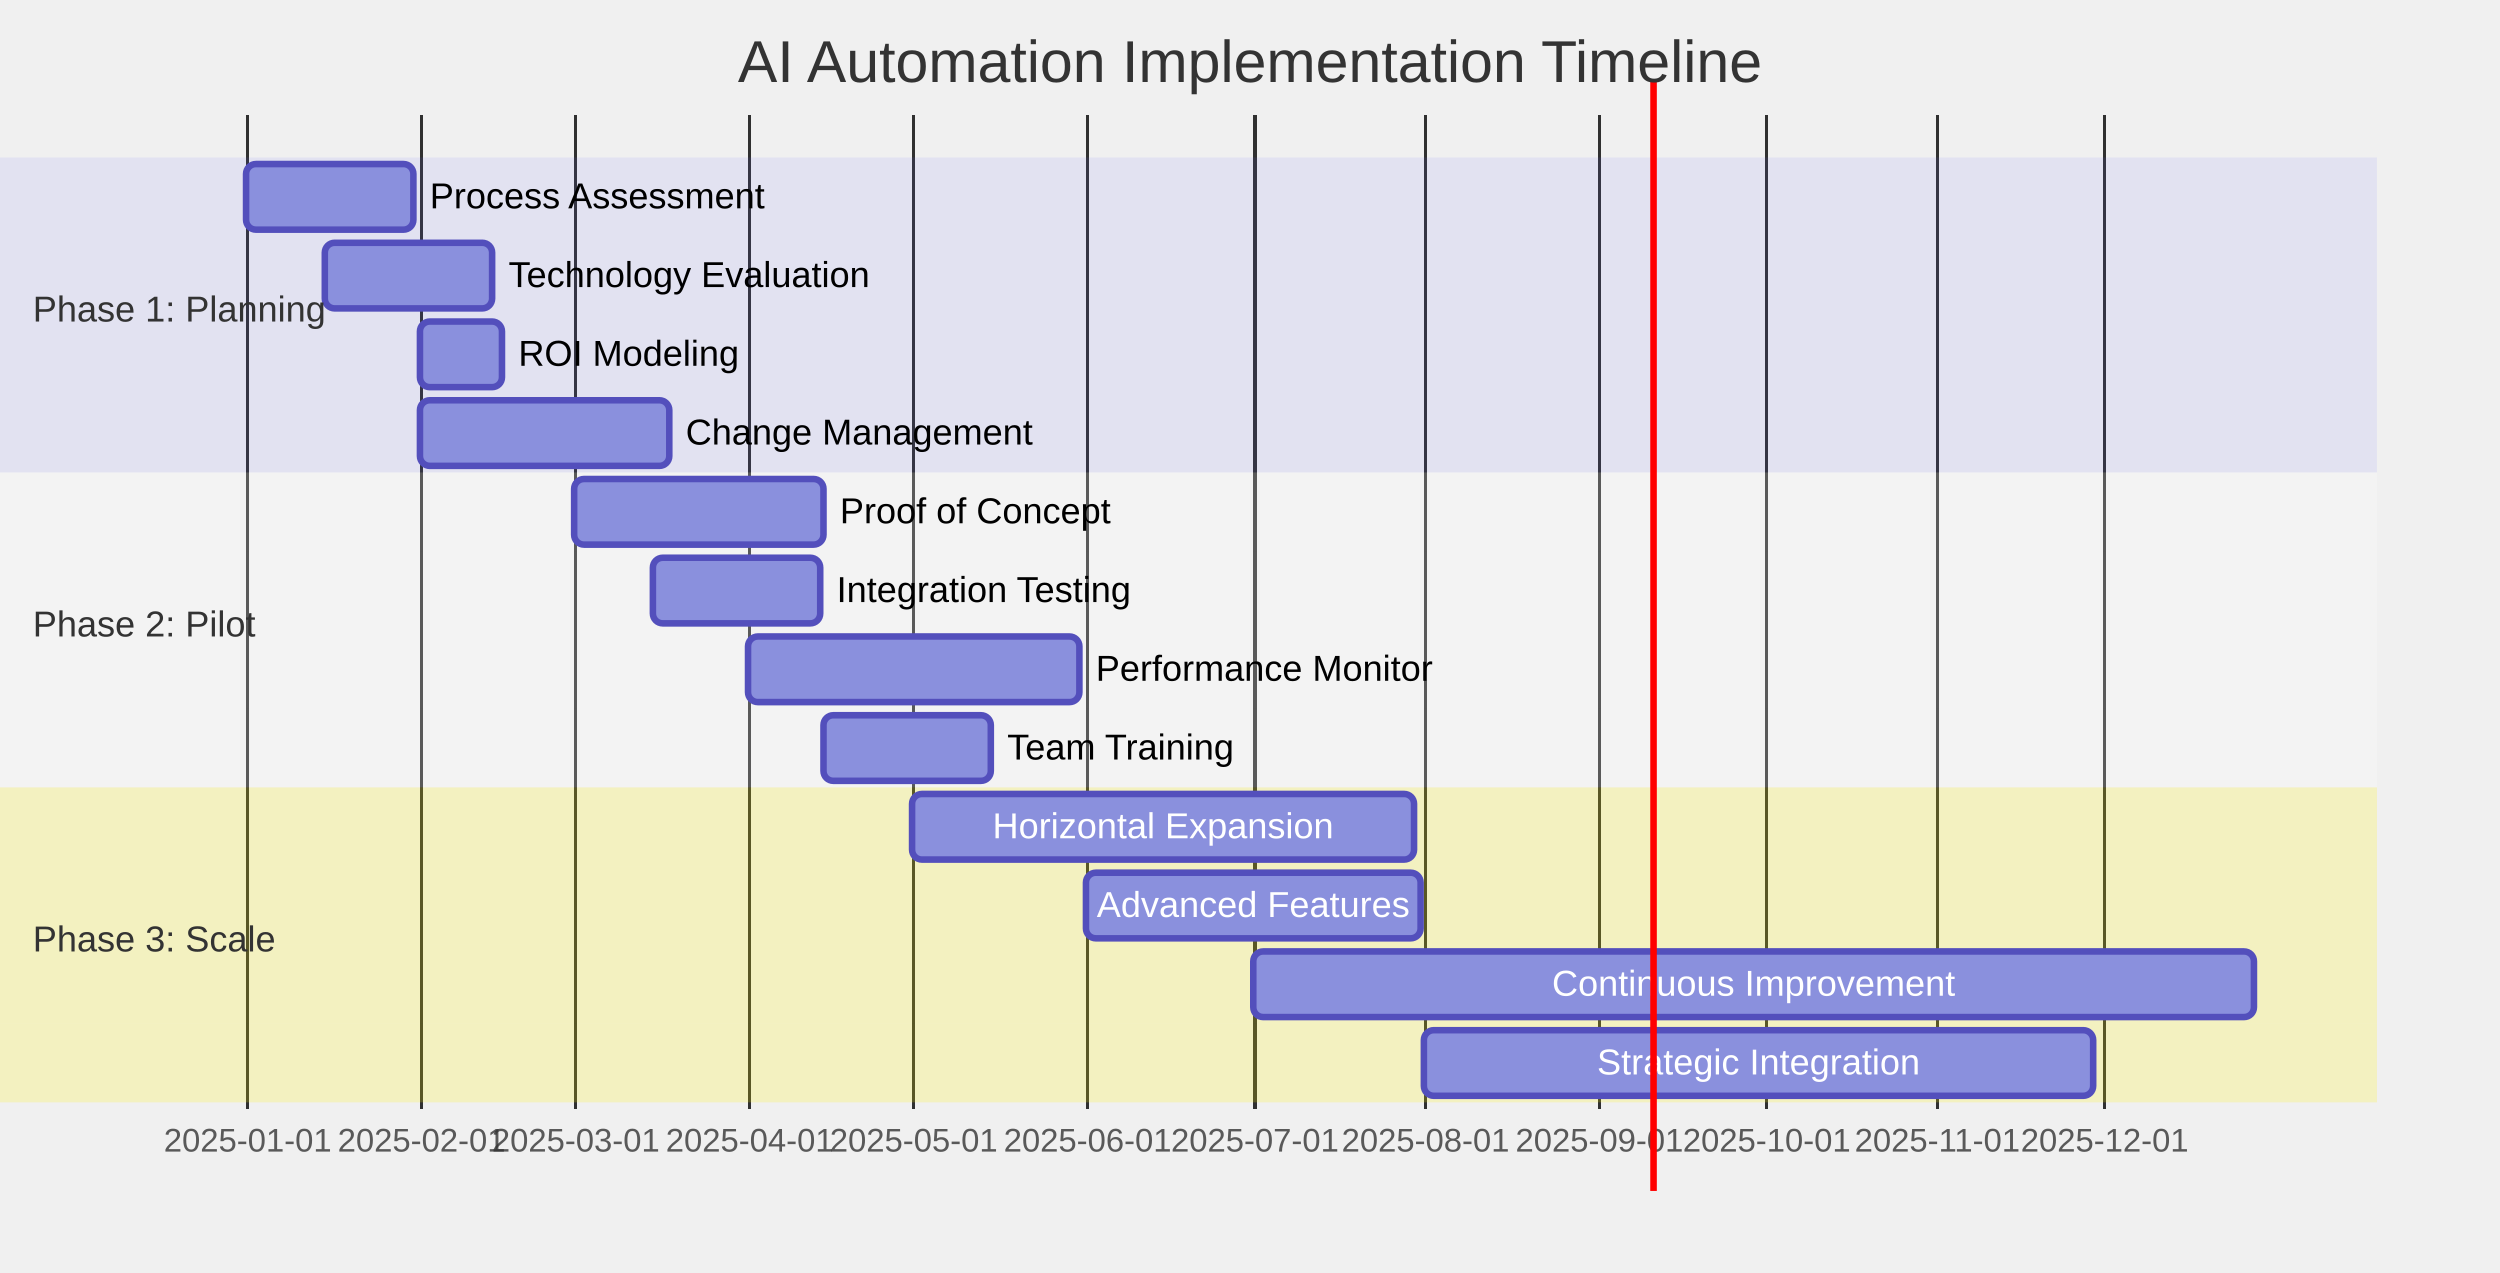
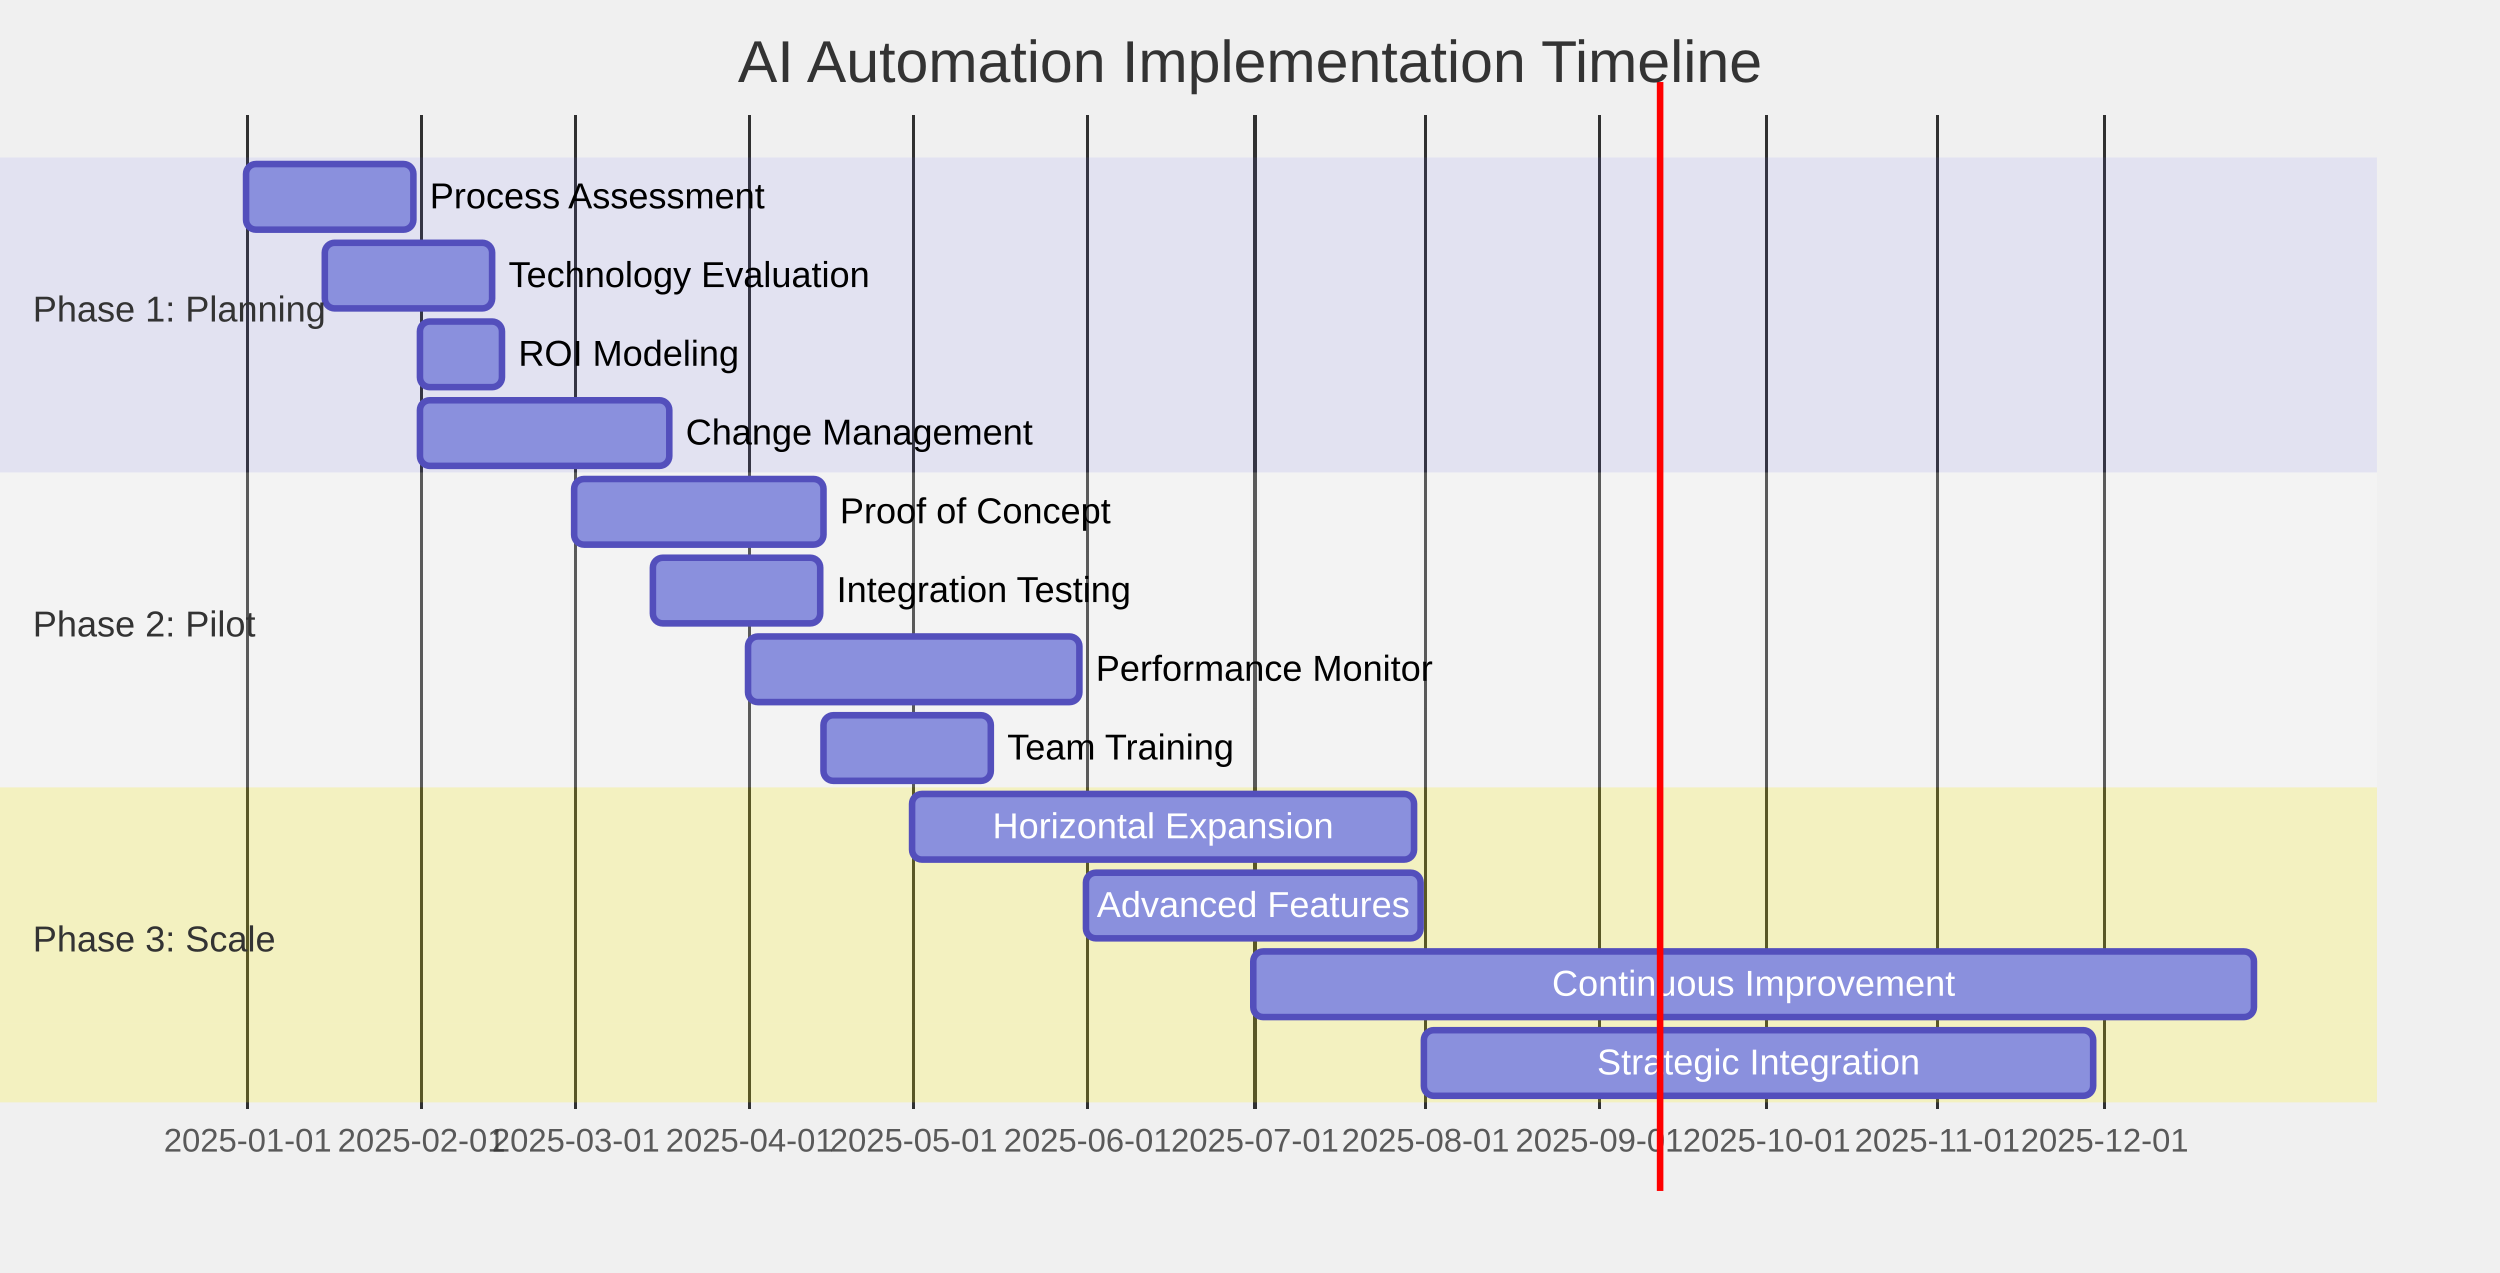
<svg xmlns="http://www.w3.org/2000/svg" aria-roledescription="gantt" role="graphics-document document" style="max-width: 762px; background-color: transparent;" viewBox="0 0 762 388" width="100%" id="my-svg">
  <style>#my-svg{font-family:"trebuchet ms",verdana,arial,sans-serif;font-size:16px;fill:#333;}#my-svg .error-icon{fill:#552222;}#my-svg .error-text{fill:#552222;stroke:#552222;}#my-svg .edge-thickness-normal{stroke-width:2px;}#my-svg .edge-thickness-thick{stroke-width:3.5px;}#my-svg .edge-pattern-solid{stroke-dasharray:0;}#my-svg .edge-pattern-dashed{stroke-dasharray:3;}#my-svg .edge-pattern-dotted{stroke-dasharray:2;}#my-svg .marker{fill:#333333;stroke:#333333;}#my-svg .marker.cross{stroke:#333333;}#my-svg svg{font-family:"trebuchet ms",verdana,arial,sans-serif;font-size:16px;}#my-svg .mermaid-main-font{font-family:var(--mermaid-font-family, "trebuchet ms", verdana, arial, sans-serif);}#my-svg .exclude-range{fill:#eeeeee;}#my-svg .section{stroke:none;opacity:0.2;}#my-svg .section0{fill:rgba(102, 102, 255, 0.49);}#my-svg .section2{fill:#fff400;}#my-svg .section1,#my-svg .section3{fill:white;opacity:0.2;}#my-svg .sectionTitle0{fill:#333;}#my-svg .sectionTitle1{fill:#333;}#my-svg .sectionTitle2{fill:#333;}#my-svg .sectionTitle3{fill:#333;}#my-svg .sectionTitle{text-anchor:start;font-family:var(--mermaid-font-family, "trebuchet ms", verdana, arial, sans-serif);}#my-svg .grid .tick{stroke:lightgrey;opacity:0.8;shape-rendering:crispEdges;}#my-svg .grid .tick text{font-family:"trebuchet ms",verdana,arial,sans-serif;fill:#333;}#my-svg .grid path{stroke-width:0;}#my-svg .today{fill:none;stroke:red;stroke-width:2px;}#my-svg .task{stroke-width:2;}#my-svg .taskText{text-anchor:middle;font-family:var(--mermaid-font-family, "trebuchet ms", verdana, arial, sans-serif);}#my-svg .taskTextOutsideRight{fill:black;text-anchor:start;font-family:var(--mermaid-font-family, "trebuchet ms", verdana, arial, sans-serif);}#my-svg .taskTextOutsideLeft{fill:black;text-anchor:end;}#my-svg .task.clickable{cursor:pointer;}#my-svg .taskText.clickable{cursor:pointer;fill:#003163!important;font-weight:bold;}#my-svg .taskTextOutsideLeft.clickable{cursor:pointer;fill:#003163!important;font-weight:bold;}#my-svg .taskTextOutsideRight.clickable{cursor:pointer;fill:#003163!important;font-weight:bold;}#my-svg .taskText0,#my-svg .taskText1,#my-svg .taskText2,#my-svg .taskText3{fill:white;}#my-svg .task0,#my-svg .task1,#my-svg .task2,#my-svg .task3{fill:#8a90dd;stroke:#534fbc;}#my-svg .taskTextOutside0,#my-svg .taskTextOutside2{fill:black;}#my-svg .taskTextOutside1,#my-svg .taskTextOutside3{fill:black;}#my-svg .active0,#my-svg .active1,#my-svg .active2,#my-svg .active3{fill:#bfc7ff;stroke:#534fbc;}#my-svg .activeText0,#my-svg .activeText1,#my-svg .activeText2,#my-svg .activeText3{fill:black!important;}#my-svg .done0,#my-svg .done1,#my-svg .done2,#my-svg .done3{stroke:grey;fill:lightgrey;stroke-width:2;}#my-svg .doneText0,#my-svg .doneText1,#my-svg .doneText2,#my-svg .doneText3{fill:black!important;}#my-svg .crit0,#my-svg .crit1,#my-svg .crit2,#my-svg .crit3{stroke:#ff8888;fill:red;stroke-width:2;}#my-svg .activeCrit0,#my-svg .activeCrit1,#my-svg .activeCrit2,#my-svg .activeCrit3{stroke:#ff8888;fill:#bfc7ff;stroke-width:2;}#my-svg .doneCrit0,#my-svg .doneCrit1,#my-svg .doneCrit2,#my-svg .doneCrit3{stroke:#ff8888;fill:lightgrey;stroke-width:2;cursor:pointer;shape-rendering:crispEdges;}#my-svg .milestone{transform:rotate(45deg) scale(0.8,0.8);}#my-svg .milestoneText{font-style:italic;}#my-svg .doneCritText0,#my-svg .doneCritText1,#my-svg .doneCritText2,#my-svg .doneCritText3{fill:black!important;}#my-svg .activeCritText0,#my-svg .activeCritText1,#my-svg .activeCritText2,#my-svg .activeCritText3{fill:black!important;}#my-svg .titleText{text-anchor:middle;font-size:18px;fill:#333;font-family:var(--mermaid-font-family, "trebuchet ms", verdana, arial, sans-serif);}#my-svg :root{--mermaid-font-family:"trebuchet ms",verdana,arial,sans-serif;}</style>
  <g />
  <g text-anchor="middle" font-family="sans-serif" font-size="10" fill="none" transform="translate(75, 338)" class="grid">
    <path d="M0.5,-303V0.5H612.5V-303" stroke="currentColor" class="domain" />
    <g transform="translate(0.5,0)" opacity="1" class="tick">
      <line y2="-303" stroke="currentColor" />
      <text style="text-anchor: middle;" font-size="10" stroke="none" dy="1em" y="3" fill="#000">2025-01-01</text>
    </g>
    <g transform="translate(53.5,0)" opacity="1" class="tick">
      <line y2="-303" stroke="currentColor" />
      <text style="text-anchor: middle;" font-size="10" stroke="none" dy="1em" y="3" fill="#000">2025-02-01</text>
    </g>
    <g transform="translate(100.5,0)" opacity="1" class="tick">
      <line y2="-303" stroke="currentColor" />
      <text style="text-anchor: middle;" font-size="10" stroke="none" dy="1em" y="3" fill="#000">2025-03-01</text>
    </g>
    <g transform="translate(153.5,0)" opacity="1" class="tick">
      <line y2="-303" stroke="currentColor" />
      <text style="text-anchor: middle;" font-size="10" stroke="none" dy="1em" y="3" fill="#000">2025-04-01</text>
    </g>
    <g transform="translate(203.5,0)" opacity="1" class="tick">
      <line y2="-303" stroke="currentColor" />
      <text style="text-anchor: middle;" font-size="10" stroke="none" dy="1em" y="3" fill="#000">2025-05-01</text>
    </g>
    <g transform="translate(256.5,0)" opacity="1" class="tick">
      <line y2="-303" stroke="currentColor" />
      <text style="text-anchor: middle;" font-size="10" stroke="none" dy="1em" y="3" fill="#000">2025-06-01</text>
    </g>
    <g transform="translate(307.5,0)" opacity="1" class="tick">
      <line y2="-303" stroke="currentColor" />
      <text style="text-anchor: middle;" font-size="10" stroke="none" dy="1em" y="3" fill="#000">2025-07-01</text>
    </g>
    <g transform="translate(359.5,0)" opacity="1" class="tick">
      <line y2="-303" stroke="currentColor" />
      <text style="text-anchor: middle;" font-size="10" stroke="none" dy="1em" y="3" fill="#000">2025-08-01</text>
    </g>
    <g transform="translate(412.5,0)" opacity="1" class="tick">
      <line y2="-303" stroke="currentColor" />
      <text style="text-anchor: middle;" font-size="10" stroke="none" dy="1em" y="3" fill="#000">2025-09-01</text>
    </g>
    <g transform="translate(463.5,0)" opacity="1" class="tick">
      <line y2="-303" stroke="currentColor" />
      <text style="text-anchor: middle;" font-size="10" stroke="none" dy="1em" y="3" fill="#000">2025-10-01</text>
    </g>
    <g transform="translate(515.5,0)" opacity="1" class="tick">
      <line y2="-303" stroke="currentColor" />
      <text style="text-anchor: middle;" font-size="10" stroke="none" dy="1em" y="3" fill="#000">2025-11-01</text>
    </g>
    <g transform="translate(566.5,0)" opacity="1" class="tick">
      <line y2="-303" stroke="currentColor" />
      <text style="text-anchor: middle;" font-size="10" stroke="none" dy="1em" y="3" fill="#000">2025-12-01</text>
    </g>
  </g>
  <g>
    <rect class="section section0" height="24" width="724.5" y="48" x="0" />
    <rect class="section section0" height="24" width="724.5" y="72" x="0" />
    <rect class="section section0" height="24" width="724.5" y="96" x="0" />
    <rect class="section section0" height="24" width="724.5" y="120" x="0" />
    <rect class="section section1" height="24" width="724.5" y="144" x="0" />
    <rect class="section section1" height="24" width="724.5" y="168" x="0" />
    <rect class="section section1" height="24" width="724.5" y="192" x="0" />
    <rect class="section section1" height="24" width="724.5" y="216" x="0" />
    <rect class="section section2" height="24" width="724.5" y="240" x="0" />
    <rect class="section section2" height="24" width="724.5" y="264" x="0" />
    <rect class="section section2" height="24" width="724.5" y="288" x="0" />
    <rect class="section section2" height="24" width="724.5" y="312" x="0" />
  </g>
  <g>
    <rect class="task task0" transform-origin="100.5px 60px" height="20" width="51" y="50" x="75" ry="3" rx="3" id="task1" />
    <rect class="task task0" transform-origin="124.5px 84px" height="20" width="51" y="74" x="99" ry="3" rx="3" id="task2" />
    <rect class="task task0" transform-origin="140.5px 108px" height="20" width="25" y="98" x="128" ry="3" rx="3" id="task3" />
    <rect class="task task0" transform-origin="166px 132px" height="20" width="76" y="122" x="128" ry="3" rx="3" id="task4" />
    <rect class="task task1" transform-origin="213px 156px" height="20" width="76" y="146" x="175" ry="3" rx="3" id="task5" />
    <rect class="task task1" transform-origin="224.5px 180px" height="20" width="51" y="170" x="199" ry="3" rx="3" id="task6" />
    <rect class="task task1" transform-origin="278.5px 204px" height="20" width="101" y="194" x="228" ry="3" rx="3" id="task7" />
    <rect class="task task1" transform-origin="276.5px 228px" height="20" width="51" y="218" x="251" ry="3" rx="3" id="task8" />
    <rect class="task task2" transform-origin="354.5px 252px" height="20" width="153" y="242" x="278" ry="3" rx="3" id="task9" />
    <rect class="task task2" transform-origin="382px 276px" height="20" width="102" y="266" x="331" ry="3" rx="3" id="task10" />
    <rect class="task task2" transform-origin="534.5px 300px" height="20" width="305" y="290" x="382" ry="3" rx="3" id="task11" />
    <rect class="task task2" transform-origin="536px 324px" height="20" width="204" y="314" x="434" ry="3" rx="3" id="task12" />
    <text class="taskTextOutsideRight taskTextOutside0  width-102.09375" y="63.5" x="131" font-size="11" id="task1-text">Process Assessment     </text>
    <text class="taskTextOutsideRight taskTextOutside0  width-110.078125" y="87.5" x="155" font-size="11" id="task2-text">Technology Evaluation  </text>
    <text class="taskTextOutsideRight taskTextOutside0  width-67.265625" y="111.5" x="158" font-size="11" id="task3-text">ROI Modeling          </text>
    <text class="taskTextOutsideRight taskTextOutside0  width-105.796875" y="135.5" x="209" font-size="11" id="task4-text">Change Management     </text>
    <text class="taskTextOutsideRight taskTextOutside1  width-82.5625" y="159.5" x="256" font-size="11" id="task5-text">Proof of Concept      </text>
    <text class="taskTextOutsideRight taskTextOutside1  width-89.703125" y="183.5" x="255" font-size="11" id="task6-text">Integration Testing   </text>
    <text class="taskTextOutsideRight taskTextOutside1  width-103.04296875" y="207.5" x="334" font-size="11" id="task7-text">Performance Monitor   </text>
    <text class="taskTextOutsideRight taskTextOutside1  width-69.09375" y="231.5" x="307" font-size="11" id="task8-text">Team Training         </text>
    <text class="taskText taskText2  width-103.953125" y="255.5" x="354.5" font-size="11" id="task9-text">Horizontal Expansion  </text>
    <text class="taskText taskText2  width-95.890625" y="279.5" x="382" font-size="11" id="task10-text">Advanced Features     </text>
    <text class="taskText taskText2  width-122.90625" y="303.5" x="534.5" font-size="11" id="task11-text">Continuous Improvement</text>
    <text class="taskText taskText2  width-98.453125" y="327.5" x="536" font-size="11" id="task12-text">Strategic Integration </text>
  </g>
  <g>
    <text class="sectionTitle sectionTitle0" font-size="11" y="98" x="10" dy="0em">
      <tspan x="10" alignment-baseline="central">Phase 1: Planning</tspan>
    </text>
    <text class="sectionTitle sectionTitle1" font-size="11" y="194" x="10" dy="0em">
      <tspan x="10" alignment-baseline="central">Phase 2: Pilot</tspan>
    </text>
    <text class="sectionTitle sectionTitle2" font-size="11" y="290" x="10" dy="0em">
      <tspan x="10" alignment-baseline="central">Phase 3: Scale</tspan>
    </text>
  </g>
  <g class="today">
-     <line class="today" y2="363" y1="25" x2="504" x1="504" />
+     <line class="today" y2="363" y1="25" x2="506" x1="506" />
  </g>
  <text class="titleText" y="25" x="381">AI Automation Implementation Timeline</text>
</svg>
